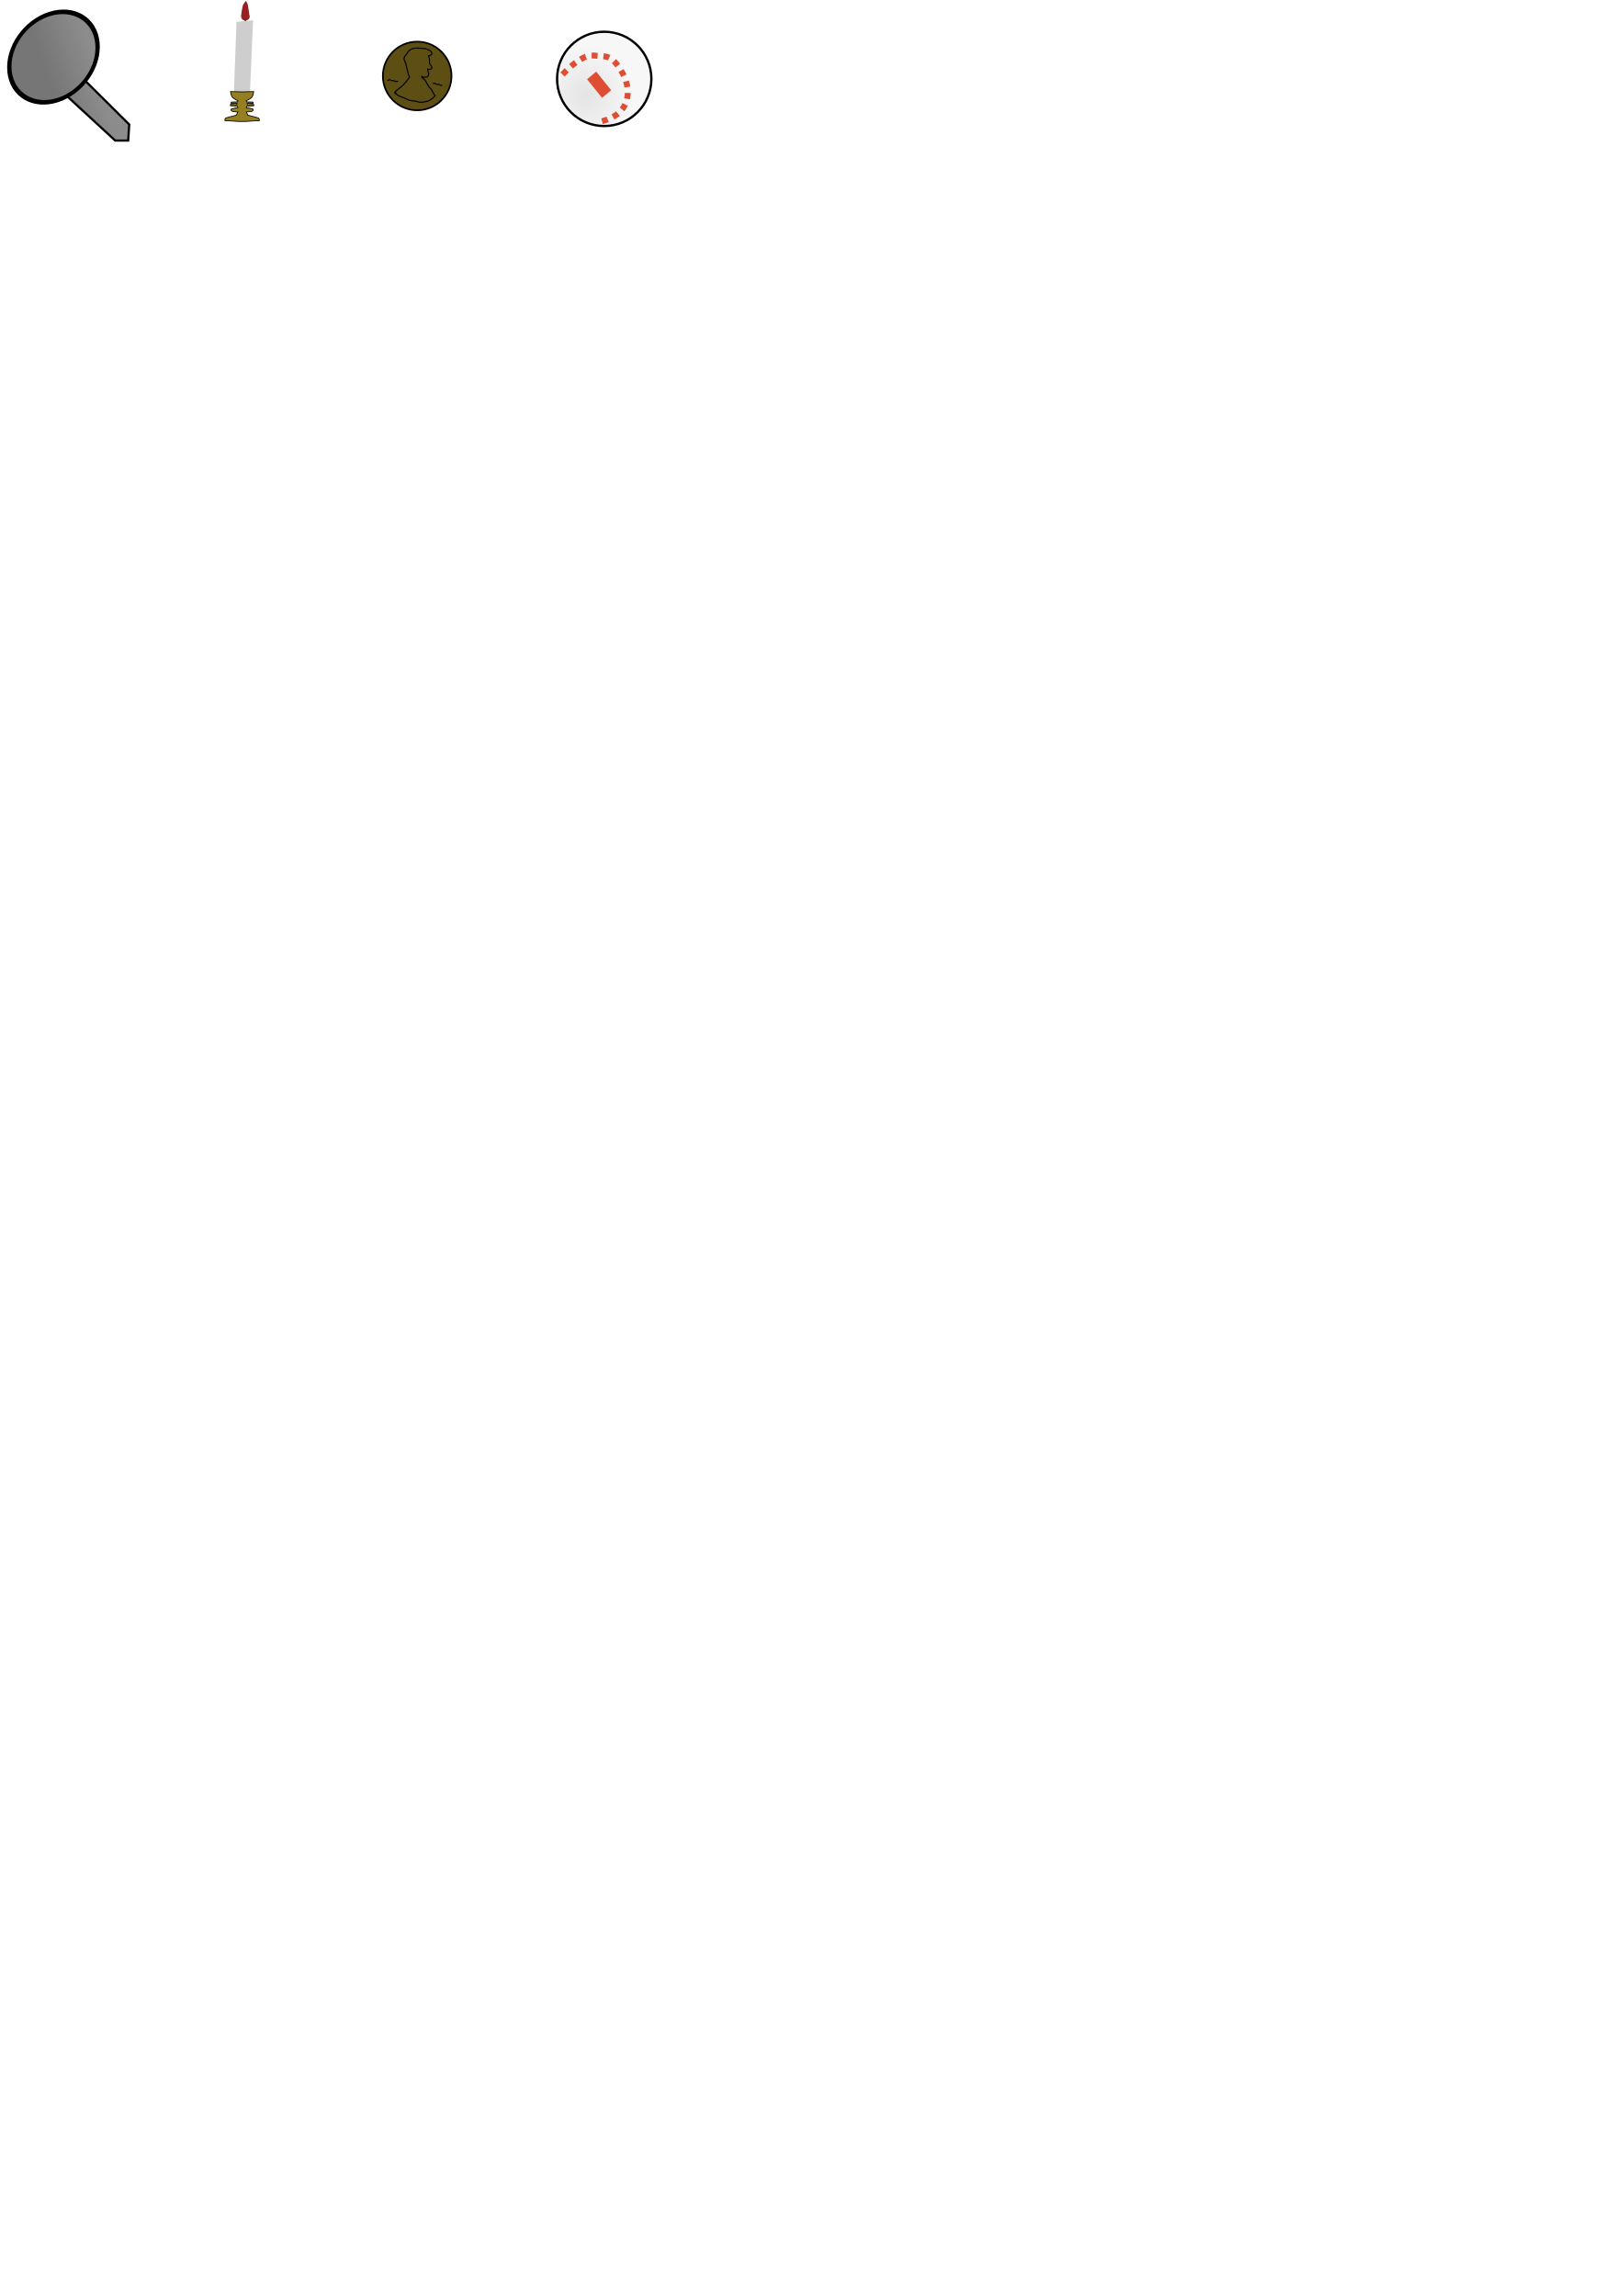
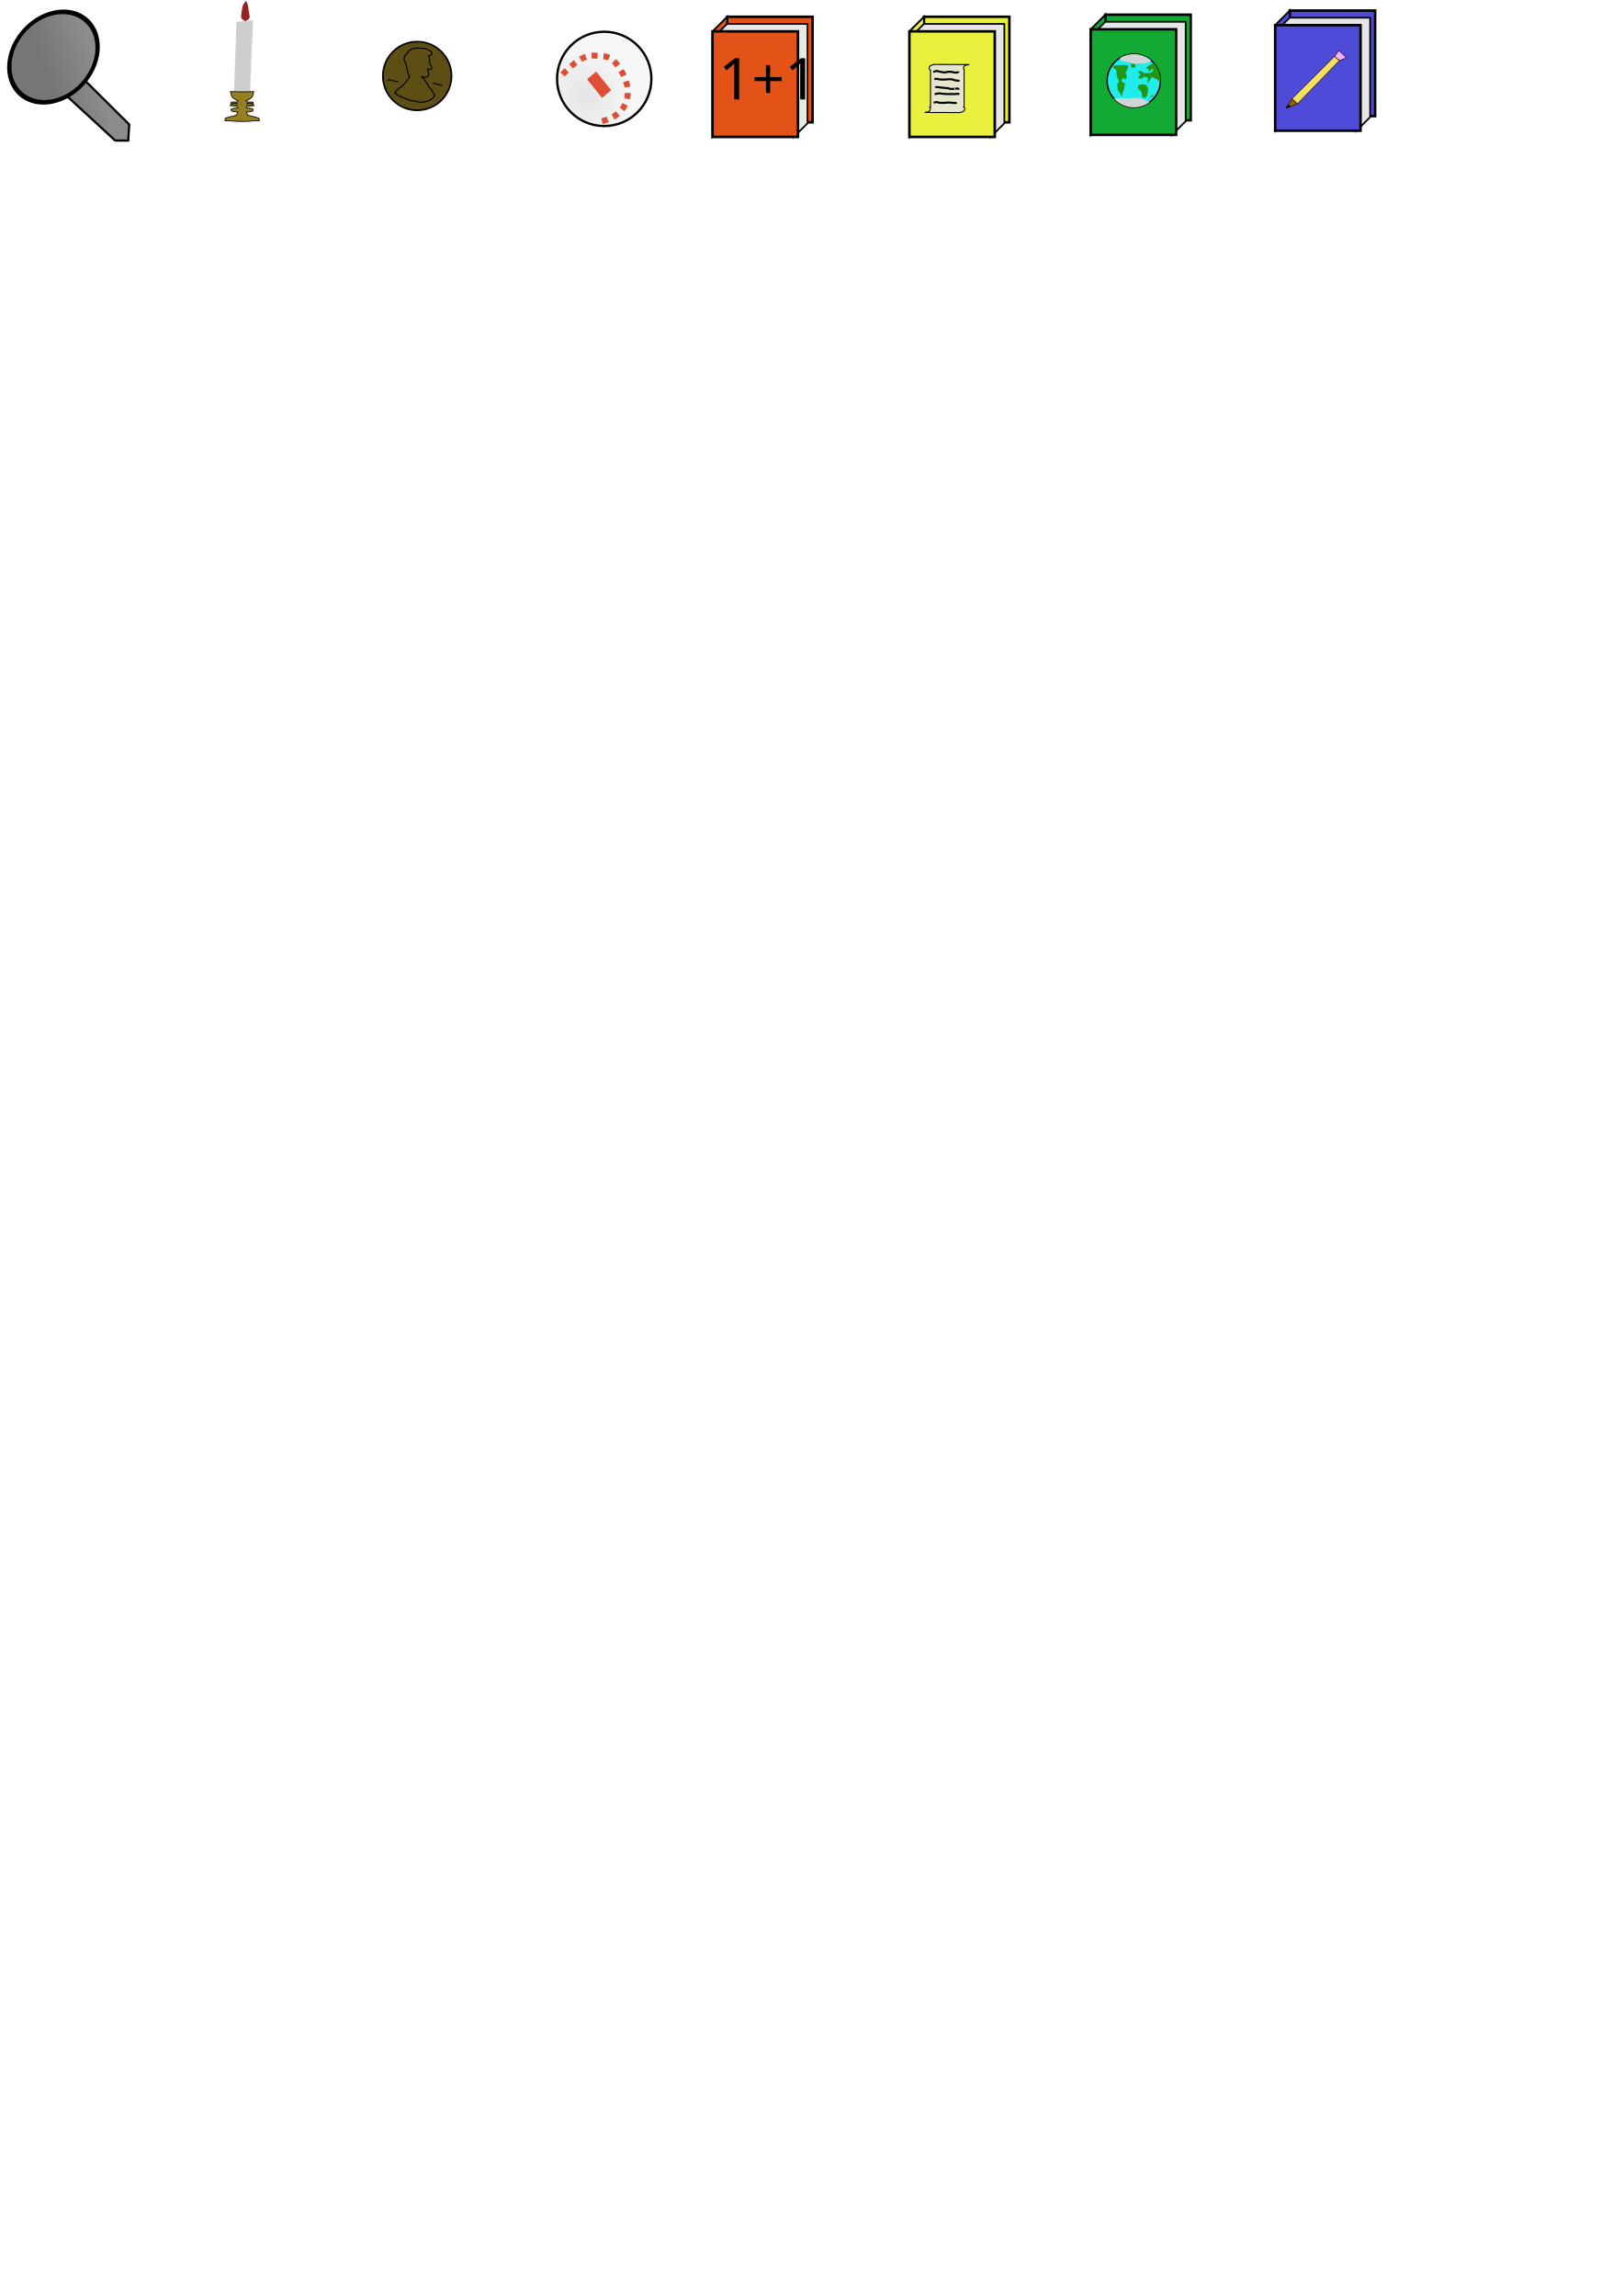
<svg xmlns="http://www.w3.org/2000/svg" xmlns:xlink="http://www.w3.org/1999/xlink" width="210mm" height="297mm" viewBox="0 0 210 297" version="1.1" id="svg5996">
  <defs id="defs5990">
    <linearGradient id="linearGradient896">
      <stop style="stop-color:#e4e4e4;stop-opacity:1" offset="0" id="stop892" />
      <stop style="stop-color:#f7f7f7;stop-opacity:1" offset="1" id="stop894" />
    </linearGradient>
    <linearGradient id="linearGradient850">
      <stop style="stop-color:#767676;stop-opacity:1;" offset="0" id="stop846" />
      <stop style="stop-color:#8c8c8c;stop-opacity:1" offset="1" id="stop848" />
    </linearGradient>
    <linearGradient xlink:href="#linearGradient850" id="linearGradient852" x1="6.682" y1="12.228" x2="12.495" y2="10.29" gradientUnits="userSpaceOnUse" />
    <radialGradient xlink:href="#linearGradient896" id="radialGradient900" cx="75.784" cy="12.284" fx="75.784" fy="12.284" r="6.248" gradientUnits="userSpaceOnUse" gradientTransform="matrix(0.9696565,0.05443866,-0.05839762,1.040173,3.016927,-4.619089)" />
  </defs>
  <g id="layer1">
    <circle style="fill:#767676;fill-opacity:1;stroke:#000000;stroke-width:0.285;stroke-opacity:1;stop-color:#000000" id="path6559" cx="6.861" cy="9.358" rx="4.97" ry="4.939" transform="matrix(0.9937687,-0.1114615,0,1,0,0)" />
    <g id="g844" style="fill-opacity:1;fill:url(#linearGradient852)">
      <path style="font-variation-settings:normal;opacity:1;vector-effect:none;fill:url(#linearGradient852);fill-opacity:1.0;stroke:#000000;stroke-width:0.284;stroke-linecap:butt;stroke-linejoin:miter;stroke-miterlimit:4;stroke-dasharray:none;stroke-dashoffset:0;stroke-opacity:1;stop-color:#000000;stop-opacity:1" d="m 7.312,6.766 9.403,9.336 -0.134,2.082 H 14.902 L 5.499,9.52 Z" id="path6561" />
      <ellipse style="fill:url(#linearGradient852);stroke:#000000;stroke-width:0.572;stop-color:#000000;fill-opacity:1.0" id="path840" cx="7.085" cy="8.925" rx="5.853" ry="5.713" transform="matrix(0.9760476,-0.2175571,0,1,0,0)" />
    </g>
    <rect style="fill:#000000;fill-opacity:1;stroke:none;stroke-width:0.1;stroke-miterlimit:4;stroke-dasharray:none;stop-color:#000000" id="rect866" width="0.159" height="0.568" x="31.646" y="2.414" />
    <path style="fill:#cecece;fill-opacity:1;stroke:none;stroke-width:0.265px;stroke-linecap:butt;stroke-linejoin:miter;stroke-opacity:1" d="m 30.589,2.819 -0.334,9.154 2.071,0.067 0.401,-9.421 z" id="path854" />
    <path id="path856" style="fill:#967f21;fill-opacity:1;stroke:#000000;stroke-width:0.1;stroke-linecap:butt;stroke-linejoin:miter;stroke-miterlimit:4;stroke-dasharray:none;stroke-opacity:1" d="m 29.813,11.847 c 0,0 0.024,0.354 0.189,0.65 0.165,0.295 0.791,0.532 0.791,0.532 l -0.095,0.153 -0.791,0.024 -0.012,0.177 0.756,-0.012 -0.024,0.165 -0.815,-0.024 -0.012,0.165 0.898,0.047 0.071,0.201 c 0,0 -0.921,0.118 -0.898,0.236 0.024,0.118 0.036,0.165 0.142,0.224 0.106,0.059 0.744,0.106 0.744,0.106 L 30.569,14.906 c 0,0 -1.465,0.343 -1.453,0.413 0.012,0.071 -0.035,0.284 -0.035,0.284 l 1.819,0.106 0.413,0.004 0.413,-0.004 1.819,-0.106 c 0,0 -0.047,-0.213 -0.035,-0.284 0.012,-0.071 -1.453,-0.413 -1.453,-0.413 l -0.189,-0.413 c 0,0 0.638,-0.047 0.744,-0.106 0.106,-0.059 0.118,-0.106 0.142,-0.224 0.024,-0.118 -0.898,-0.236 -0.898,-0.236 l 0.071,-0.201 0.898,-0.047 -0.012,-0.165 -0.815,0.024 -0.024,-0.165 0.756,0.012 -0.012,-0.177 -0.791,-0.024 -0.095,-0.153 c 0,0 0.626,-0.236 0.792,-0.532 0.165,-0.295 0.189,-0.65 0.189,-0.65 l -1.476,0.036 -0.023,-0.011 -0.024,0.011 z" />
    <path id="path861" style="fill:#962121;fill-opacity:1;stroke:none;stroke-width:0.1;stroke-miterlimit:4;stroke-dasharray:none;stop-color:#000000" d="m 31.809,0.106 c 0,0 -0.225,0.26 -0.354,0.484 C 31.325,0.815 31.171,2.091 31.171,2.091 l 0.013,0.001 a 0.555,0.526 0 0 0 -0.002,0.04 0.555,0.526 0 0 0 0.556,0.526 0.555,0.526 0 0 0 0.555,-0.526 0.555,0.526 0 0 0 -0.05,-0.217 C 32.197,1.557 32.093,0.764 32.045,0.602 31.986,0.402 31.809,0.106 31.809,0.106 Z" />
    <circle style="fill:#5d4e14;fill-opacity:1;stroke:#000000;stroke-width:0.216;stroke-miterlimit:4;stroke-dasharray:none;stroke-opacity:1;stop-color:#000000" id="path868" cx="53.956" cy="9.827" r="4.439" />
    <path style="fill:none;stroke:#000000;stroke-width:0.143px;stroke-linecap:butt;stroke-linejoin:miter;stroke-opacity:1" d="m 51.087,12.007 c 0,-0.024 -0.007,-0.049 0,-0.072 0.011,-0.04 0.192,-0.236 0.216,-0.253 0.016,-0.011 0.039,-0.007 0.054,-0.018 0.108,-0.081 0.192,-0.194 0.307,-0.271 0.067,-0.045 0.183,-0.098 0.234,-0.162 0.012,-0.015 0.005,-0.041 0.018,-0.054 0.019,-0.019 0.05,-0.02 0.072,-0.036 0.017,-0.012 0.186,-0.16 0.198,-0.18 0.053,-0.089 0.191,-0.245 0.271,-0.325 0.009,-0.009 0.027,-0.009 0.036,-0.018 0.041,-0.041 0.122,-0.128 0.144,-0.18 0.007,-0.017 -0.008,-0.038 0,-0.054 0.006,-0.013 0.059,-0.035 0.072,-0.054 0.041,-0.061 0.086,-0.12 0.126,-0.18 0.012,-0.017 0.018,-0.054 0.036,-0.072 0.011,-0.011 0.062,-0.034 0.072,-0.054 0.005,-0.011 -0.009,-0.028 0,-0.036 0.004,-0.004 0.014,0.004 0.018,0 0.02,-0.02 -0.031,-0.128 -0.036,-0.144 -0.055,-0.166 0.037,0.092 -0.072,-0.126 -0.039,-0.078 -0.089,-0.309 -0.108,-0.397 -0.019,-0.087 -0.055,-0.166 -0.072,-0.253 -0.054,-0.271 -0.113,-0.543 -0.18,-0.812 -0.006,-0.018 -0.012,-0.036 -0.018,-0.054 -0.006,-0.006 -0.015,-0.01 -0.018,-0.018 -0.04,-0.1 -0.055,-0.191 -0.108,-0.289 -0.021,-0.038 -0.064,-0.066 -0.072,-0.108 -0.016,-0.082 -0.007,-0.206 0,-0.289 0.006,-0.066 0.045,-0.202 0.09,-0.253 0.031,-0.035 0.079,-0.054 0.108,-0.09 0.02,-0.025 0.019,-0.063 0.036,-0.09 0.025,-0.04 0.062,-0.071 0.09,-0.108 0.089,-0.116 0.166,-0.257 0.271,-0.361 0.102,-0.102 0.191,-0.163 0.325,-0.216 0.022,-0.009 0.049,-0.048 0.072,-0.054 0.018,-0.004 0.036,0.004 0.054,0 0.042,-0.008 0.084,-0.044 0.126,-0.054 0.023,-0.006 0.048,0.004 0.072,0 0.047,0.019 0.071,-0.029 0.108,-0.036 0.163,-0.033 0.364,-0.027 0.523,0 0.109,0.018 0.225,-0.015 0.325,0.018 0.052,0.017 0.132,-0.024 0.18,0 0.071,0.035 0.155,0.002 0.234,0.018 0.085,0.017 0.305,0.064 0.379,0.108 0.015,0.009 0.021,0.028 0.036,0.036 0.054,0.031 0.144,0.049 0.198,0.072 0.042,0.018 0.085,0.073 0.126,0.09 0.017,0.007 0.037,-0.006 0.054,0 0.005,0.002 0.107,0.159 0.108,0.162 0.016,0.037 0.086,0.238 0.054,0.271 -0.025,0.025 -0.078,0.05 -0.108,0.072 -0.04,0.03 -0.098,0.111 -0.144,0.126 -0.041,0.014 -0.153,-0.027 -0.18,0 -0.016,0.016 0.098,0.229 0.108,0.271 0.01,0.04 -0.01,0.087 0,0.126 0.01,0.041 0.029,0.087 0.036,0.126 0.024,0.145 -0.035,0.309 0,0.451 0.012,0.048 0.051,0.12 0.072,0.162 0.018,0.036 0.072,0.054 0.09,0.09 0.003,0.005 0,0.012 0,0.018 0.006,0.018 0.007,0.039 0.018,0.054 0.008,0.011 0.027,0.009 0.036,0.018 0.024,0.024 0.059,0.124 0.072,0.162 0.01,0.03 0,0.076 0,0.108 0,0.013 0.009,0.081 0,0.09 -0.005,0.005 -0.169,0.05 -0.18,0.054 -0.045,0.015 -0.11,0.062 -0.162,0.036 -0.02,-0.01 -0.121,-0.031 -0.126,-0.036 -0.004,-0.004 0.004,-0.014 0,-0.018 -0.009,-0.009 -0.045,0.009 -0.054,0 -0.004,-0.004 0.006,-0.018 0,-0.018 -0.012,0 0,0.024 0,0.036 0,0.048 0,0.096 0,0.144 0,0.127 0.025,0.076 0.054,0.162 0.018,0.054 -0.009,0.018 0,0.054 0.013,0.051 0.038,0.078 0.054,0.126 0.025,0.075 -10e-4,0.203 -0.018,0.271 -0.002,0.008 -0.016,0.01 -0.018,0.018 -0.004,0.018 0.005,0.037 0,0.054 -0.022,0.077 -0.028,0.068 -0.072,0.09 -0.031,0.015 -0.007,0.035 -0.036,0.054 -0.096,0.064 -0.3,0.072 -0.415,0.072 -0.049,0 -0.118,0.015 -0.162,0 -0.006,-0.002 0.004,-0.014 0,-0.018 -0.009,-0.009 -0.028,0.009 -0.036,0 -0.009,-0.009 0.011,-0.031 0,-0.036 -0.011,-0.005 -0.025,0.004 -0.036,0 -0.032,-0.011 -0.045,-0.077 -0.09,-0.054 -0.005,0.003 -0.001,0.106 0,0.108 0.014,0.028 0.127,0.151 0.144,0.162 0.027,0.018 0.064,0.017 0.09,0.036 0.021,0.016 0.05,0.068 0.072,0.09 0.031,0.031 0.063,0.036 0.09,0.072 0.039,0.052 0.069,0.11 0.108,0.162 0.008,0.011 0.012,0.024 0.018,0.036 0.006,0.018 0.007,0.039 0.018,0.054 0.008,0.011 0.028,0.007 0.036,0.018 0.039,0.052 0.061,0.14 0.09,0.198 0.004,0.008 0.012,0.012 0.018,0.018 0.012,0.012 0.028,0.021 0.036,0.036 0.008,0.016 -0.013,0.041 0,0.054 0.009,0.009 0.027,0.009 0.036,0.018 0.073,0.073 0.119,0.201 0.162,0.289 0.034,0.068 0.105,0.134 0.162,0.18 0.027,0.022 0.065,0.029 0.09,0.054 0.07,0.07 0.138,0.241 0.18,0.325 0.019,0.038 0.07,0.094 0.09,0.126 0.038,0.06 0.054,0.144 0.09,0.198 0.04,0.06 0.092,0.095 0.126,0.162 0.01,0.021 0.082,0.094 0.072,0.108 -0.029,0.044 -0.073,0.055 -0.108,0.09 -0.168,0.168 -0.05,0.099 -0.253,0.271 -0.123,0.104 -0.281,0.181 -0.415,0.271 -0.09,0.06 -0.38,0.123 -0.487,0.144 -0.013,0.003 -0.024,0.012 -0.036,0.018 -0.036,0.012 -0.071,0.029 -0.108,0.036 -0.121,0.022 -0.256,-0.01 -0.379,0 -0.084,0.007 -0.168,0.029 -0.253,0.018 -0.134,-0.017 -0.249,-0.1 -0.379,-0.126 -0.029,-0.006 -0.06,0.003 -0.09,0 -0.057,0.038 -0.083,-0.03 -0.126,-0.036 -0.06,-0.009 -0.12,-0.011 -0.18,-0.018 -0.049,-0.005 -0.115,0.007 -0.162,0 -0.113,-0.016 -0.231,-0.065 -0.343,-0.09 -0.023,-0.005 -0.049,0.006 -0.072,0 -0.076,-0.019 -0.145,-0.08 -0.216,-0.108 -0.011,-0.004 -0.025,0.005 -0.036,0 -0.072,-0.036 -7.9e-5,-0.036 -0.072,-0.054 -0.073,-0.018 -0.167,-0.048 -0.234,-0.09 -0.025,-0.016 -0.044,-0.044 -0.072,-0.054 -0.04,-0.015 -0.086,-0.005 -0.126,-0.018 -0.018,-0.005 -0.148,-0.077 -0.18,-0.09 -0.076,-0.032 -0.161,-0.054 -0.234,-0.09 -0.106,-0.053 -0.299,-0.137 -0.379,-0.216 -0.004,-0.004 0.004,-0.014 0,-0.018 -0.004,-0.004 -0.014,0.004 -0.018,0 -0.038,-0.038 -0.051,-0.066 -0.072,-0.108 -0.012,-0.025 -0.042,-0.024 -0.054,-0.036 -0.013,-0.013 -4.29e-4,-0.047 -0.018,-0.054 -0.028,-0.011 -0.06,-0.012 -0.09,-0.018 z" id="path872" />
    <path style="fill:none;stroke:#000000;stroke-width:0.143px;stroke-linecap:butt;stroke-linejoin:miter;stroke-opacity:1" d="m 50.091,10.427 c 0.092,-0.032 0.179,-0.077 0.268,-0.115 0.02,-0.009 0.048,0.003 0.064,-0.013 0.003,-0.003 -0.003,-0.01 0,-0.013 0.008,-0.008 0.041,0.053 0.051,0.064 0.044,0.044 0.089,0.049 0.153,0.064 0.059,0.014 0.119,0.02 0.179,0.026 0.029,0.003 0.114,-0.021 0.128,-0.013 0.018,0.01 0.114,0.076 0.153,0.089 0.067,0.022 0.197,0.029 0.268,0.013 0.131,-0.029 0.046,-0.026 0.128,-0.026" id="path878" />
    <path style="fill:none;stroke:#000000;stroke-width:0.143px;stroke-linecap:butt;stroke-linejoin:miter;stroke-opacity:1" d="m 55.971,10.797 c 0.479,-0.091 0.202,0.056 0.536,0.128 0.06,0.013 0.208,-0.049 0.255,-0.026 0.044,0.022 0.068,0.079 0.115,0.102 0.019,0.01 0.043,0.007 0.064,0.013 0.089,0.024 0.164,0.026 0.255,0.026" id="path880" />
    <circle style="fill:url(#radialGradient900);fill-opacity:1;stroke:#000000;stroke-width:0.297;stroke-miterlimit:4;stroke-dasharray:none;stroke-opacity:1;stop-color:#000000" id="circle884" cx="78.147" cy="10.205" r="6.099" />
    <path style="fill:none;stroke:#de4e35;stroke-width:0.765;stroke-linecap:butt;stroke-linejoin:miter;stroke-miterlimit:4;stroke-dasharray:0.765, 0.765;stroke-dashoffset:0;stroke-opacity:1" d="m 72.76,9.638 c 0,0 2.362,-2.646 3.969,-2.457 1.606,0.189 2.312,-0.309 3.78,2.268 0.605,1.062 1.173,3.024 10e-7,4.63 -1.025,1.403 -3.118,1.701 -3.118,1.701" id="path904" />
    <rect style="fill:#de4e35;fill-opacity:1;stroke:none;stroke-width:0.567;stroke-miterlimit:4;stroke-dasharray:none;stroke-dashoffset:0;stroke-opacity:1;stop-color:#000000" id="rect908" width="3.089" height="1.538" x="56.77" y="-54.26" transform="matrix(0.6271633,0.7788878,-0.7648482,0.6442105,0,0)" />
+     <rect style="fill:#e35318;fill-opacity:1;stroke:#000000;stroke-width:0.326;stroke-miterlimit:4;stroke-dasharray:none;stroke-opacity:1;stop-color:#000000" id="rect1753" width="11.043" height="13.656" x="94.046" y="2.168" />
+     <path style="font-variation-settings:normal;opacity:1;vector-effect:none;fill:#e35318;fill-opacity:1;stroke:#000000;stroke-width:0.236;stroke-linecap:butt;stroke-linejoin:miter;stroke-miterlimit:4;stroke-dasharray:none;stroke-dashoffset:0;stroke-opacity:1;stop-color:#000000;stop-opacity:1" d="M 92.158,4.057 94.046,2.168 V 15.825 l -1.888,1.888 z" id="path1767" />
+     <path style="fill:#e7e7e7;fill-opacity:1;stroke:#000000;stroke-width:0.222px;stroke-linecap:butt;stroke-linejoin:miter;stroke-opacity:1" d="m 102.662,17.73 1.779,-1.779 V 3.088 H 94.039 L 92.26,4.867 H 102.662 Z" id="path1757" />
+     <rect style="fill:#e35318;fill-opacity:1;stroke:#000000;stroke-width:0.326;stroke-miterlimit:4;stroke-dasharray:none;stroke-opacity:1;stop-color:#000000" id="rect1755" width="11.043" height="13.656" x="92.158" y="4.057" />
+     <rect style="fill:#e9f03e;fill-opacity:1;stroke:#000000;stroke-width:0.326;stroke-miterlimit:4;stroke-dasharray:none;stroke-opacity:1;stop-color:#000000" id="rect1794" width="11.043" height="13.656" x="119.503" y="2.168" />
+     <path style="font-variation-settings:normal;opacity:1;vector-effect:none;fill:#e9f03e;fill-opacity:1;stroke:#000000;stroke-width:0.236;stroke-linecap:butt;stroke-linejoin:miter;stroke-miterlimit:4;stroke-dasharray:none;stroke-dashoffset:0;stroke-opacity:1;stop-color:#000000;stop-opacity:1" d="m 117.615,4.057 1.888,-1.888 V 15.825 l -1.888,1.888 z" id="path1796" />
+     <path style="fill:#e7e7e7;fill-opacity:1;stroke:#000000;stroke-width:0.222px;stroke-linecap:butt;stroke-linejoin:miter;stroke-opacity:1" d="m 128.119,17.73 1.779,-1.779 V 3.088 h -10.401 l -1.779,1.779 h 10.401 z" id="path1798" />
+     <rect style="fill:#e9f03e;fill-opacity:1;stroke:#000000;stroke-width:0.326;stroke-miterlimit:4;stroke-dasharray:none;stroke-opacity:1;stop-color:#000000" id="rect1800" width="11.043" height="13.656" x="117.615" y="4.057" />
+     <rect style="fill:#12a934;fill-opacity:1;stroke:#000000;stroke-width:0.326;stroke-miterlimit:4;stroke-dasharray:none;stroke-opacity:1;stop-color:#000000" id="rect1802" width="11.043" height="13.656" x="142.956" y="1.901" />
+     <path style="font-variation-settings:normal;opacity:1;vector-effect:none;fill:#12a934;fill-opacity:1;stroke:#000000;stroke-width:0.236;stroke-linecap:butt;stroke-linejoin:miter;stroke-miterlimit:4;stroke-dasharray:none;stroke-dashoffset:0;stroke-opacity:1;stop-color:#000000;stop-opacity:1" d="M 141.068,3.789 142.956,1.901 V 15.558 l -1.888,1.888 z" id="path1804" />
+     <path style="fill:#e7e7e7;fill-opacity:1;stroke:#000000;stroke-width:0.222px;stroke-linecap:butt;stroke-linejoin:miter;stroke-opacity:1" d="m 151.572,17.462 1.779,-1.779 V 2.821 h -10.401 l -1.779,1.779 h 10.401 z" id="path1806" />
+     <rect style="fill:#12a934;fill-opacity:1;stroke:#000000;stroke-width:0.326;stroke-miterlimit:4;stroke-dasharray:none;stroke-opacity:1;stop-color:#000000" id="rect1808" width="11.043" height="13.656" x="141.068" y="3.789" />
+     <rect style="fill:#4d4bd7;fill-opacity:1;stroke:#000000;stroke-width:0.326;stroke-miterlimit:4;stroke-dasharray:none;stroke-opacity:1;stop-color:#000000" id="rect1810" width="11.043" height="13.656" x="166.81" y="1.367" />
+     <path style="font-variation-settings:normal;opacity:1;vector-effect:none;fill:#4d4bd7;fill-opacity:1;stroke:#000000;stroke-width:0.236;stroke-linecap:butt;stroke-linejoin:miter;stroke-miterlimit:4;stroke-dasharray:none;stroke-dashoffset:0;stroke-opacity:1;stop-color:#000000;stop-opacity:1" d="m 164.922,3.255 1.888,-1.888 V 15.023 l -1.888,1.888 z" id="path1812" />
+     <path style="fill:#e7e7e7;fill-opacity:1;stroke:#000000;stroke-width:0.222px;stroke-linecap:butt;stroke-linejoin:miter;stroke-opacity:1" d="m 175.426,16.928 1.779,-1.779 V 2.286 H 166.803 L 165.024,4.065 h 10.401 z" id="path1814" />
+     <rect style="fill:#4d4bd7;fill-opacity:1;stroke:#000000;stroke-width:0.326;stroke-miterlimit:4;stroke-dasharray:none;stroke-opacity:1;stop-color:#000000" id="rect1816" width="11.043" height="13.656" x="164.922" y="3.255" />
+     <text xml:space="preserve" style="font-size:10.583px;line-height:1.25;font-family:'Reem Kufi';-inkscape-font-specification:'Reem Kufi';stroke-width:0.265" x="94.68" y="10.958" id="text1820">
+       <tspan id="tspan1818" x="94.68" y="10.958" style="stroke-width:0.265" />
+     </text>
+     <text xml:space="preserve" style="font-size:7.463px;line-height:1.25;font-family:'Reem Kufi';-inkscape-font-specification:'Reem Kufi';stroke-width:0.4" x="92.943" y="12.859" id="text1824">
+       <tspan id="tspan1822" x="92.943" y="12.859" style="font-size:7.463px;stroke-width:0.4">1+1</tspan>
+     </text>
+     <g id="g1867">
+       <path id="rect1832" style="font-variation-settings:normal;opacity:1;vector-effect:none;fill:#e6e6cc;fill-opacity:1;stroke:#000000;stroke-width:0.133;stroke-linecap:butt;stroke-linejoin:miter;stroke-miterlimit:4;stroke-dasharray:none;stroke-dashoffset:0;stroke-opacity:1;stop-color:#000000;stop-opacity:1" d="m 120.745,8.339 -0.024,0.044 c -0.173,0.006 -0.339,0.064 -0.452,0.181 -0.149,0.155 -0.147,0.398 0.064,0.519 h 0.015 V 13.832 l -0.096,2.29e-4 -0.026,0.032 c 0.145,0.13 0.132,0.335 3e-4,0.473 -0.13,0.136 -0.333,0.19 -0.534,0.179 l -0.026,0.031 4.531,0.015 0.024,-0.044 c 0.173,-0.006 0.339,-0.064 0.452,-0.181 0.132,-0.138 0.145,-0.343 -8.5e-4,-0.473 h 0.017 V 9.068 l 0.026,-0.032 c -0.145,-0.13 -0.132,-0.335 -2.9e-4,-0.473 0.13,-0.136 0.333,-0.19 0.534,-0.179 l 0.026,-0.031 z" />
+       <path style="fill:none;stroke:#000000;stroke-width:0.265px;stroke-linecap:butt;stroke-linejoin:miter;stroke-opacity:1" d="m 120.716,9.319 c 0.168,-0.084 0.154,-0.089 0.366,-0.13 0.134,-0.026 0.272,0.045 0.402,0.071 0.12,0.024 0.245,0.054 0.366,0.071 0.023,0.003 0.048,-0.005 0.071,0 0.017,0.003 0.03,0.019 0.047,0.024 0.04,0.01 0.344,0.006 0.378,0 0.021,-0.004 0.039,-0.018 0.059,-0.024 0.382,-0.076 -0.048,0.017 0.177,-0.047 0.019,-0.005 0.04,0.003 0.059,0 0.147,-0.025 0.289,0.005 0.437,0.024 0.058,0.007 0.132,0.009 0.189,0.024 0.017,0.004 0.03,0.018 0.047,0.024 0.139,0.046 0.433,0.033 0.579,0.012 0.024,-0.003 0.13,-0.009 0.13,0.012" id="path1849" />
+       <path style="fill:none;stroke:#000000;stroke-width:0.265px;stroke-linecap:butt;stroke-linejoin:miter;stroke-opacity:1" d="m 120.834,10.217 c 0.044,-0.002 0.361,-0.022 0.425,-0.012 0.038,0.006 0.069,0.037 0.106,0.047 0.016,0.004 0.233,0.023 0.236,0.024 0.209,0.02 0.428,0.021 0.638,0.012 0.071,-0.003 0.142,-0.005 0.213,-0.012 0.036,-0.004 0.07,-0.019 0.106,-0.024 0.076,-0.009 0.16,0 0.236,0 0.084,0 0.177,-0.009 0.26,0 0.147,0.015 0.294,0.094 0.437,0.13 0.153,0.038 0.305,0.04 0.461,0.059 0.124,0.016 -0.051,0.012 0.071,0.012" id="path1851" />
+       <path style="fill:none;stroke:#000000;stroke-width:0.265px;stroke-linecap:butt;stroke-linejoin:miter;stroke-opacity:1" d="m 120.964,11.316 c 0.044,-0.026 0.087,-0.059 0.142,-0.059 0.236,0 0.579,0.072 0.791,0.094 0.059,0.006 0.118,-0.004 0.177,0 0.052,0.004 0.102,0.017 0.154,0.024 0.114,0.014 0.229,0.019 0.343,0.035 0.031,0.004 0.113,0.014 0.142,0.024 0.024,0.008 0.035,0.028 0.059,0.035 0.046,0.016 0.105,0.031 0.154,0.035 0.119,0.01 0.259,0.011 0.378,0 0.342,-0.031 -7.9e-4,-0.018 0.307,-0.035 0.08,-0.004 0.156,-0.012 0.236,-0.012 0.061,0 0.14,0.012 0.201,0 0.005,-0.001 0.008,-0.008 0.012,-0.012" id="path1853" />
+       <path style="fill:none;stroke:#000000;stroke-width:0.265px;stroke-linecap:butt;stroke-linejoin:miter;stroke-opacity:1" d="m 120.882,12.19 c 0.168,-0.04 0.334,-0.093 0.508,-0.106 0.222,-0.017 0.431,0.039 0.65,0.059 0.145,0.013 0.302,0.018 0.449,0.024 0.211,0.009 0.426,0 0.638,0 0.112,0 0.23,0.009 0.343,0 0.075,-0.006 0.151,-0.018 0.224,-0.024 0.128,-0.009 0.261,0 0.39,0" id="path1857" />
+       <path style="fill:none;stroke:#000000;stroke-width:0.265px;stroke-linecap:butt;stroke-linejoin:miter;stroke-opacity:1" d="m 120.763,13.3 c 0.457,-0.208 0.414,-0.032 0.827,0 0.196,0.015 0.394,0.007 0.591,0 0.142,-0.005 0.085,-0.015 0.213,-0.024 0.178,-0.012 0.364,-0.023 0.543,-0.012 0.075,0.005 0.15,0.024 0.224,0.035 0.114,0.018 0.227,0.024 0.343,0.024 0.025,0 0.092,0.01 0.118,0 0.033,-0.013 0.082,-0.046 0.106,-0.071" id="path1859" />
+     </g>
+     <g id="g1923" transform="matrix(0.6877021,0,0,0.6877021,46.50846,-9.085427)">
+       <circle style="font-variation-settings:normal;opacity:1;vector-effect:none;fill:#20ecec;fill-opacity:1;stroke:#000000;stroke-width:0.265;stroke-linecap:butt;stroke-linejoin:miter;stroke-miterlimit:4;stroke-dasharray:none;stroke-dashoffset:0;stroke-opacity:1;stop-color:#000000;stop-opacity:1" id="path1869" cx="145.595" cy="28.397" r="5.011" />
+       <path id="path1873" style="font-variation-settings:normal;opacity:1;vector-effect:none;fill:#d0d5d5;fill-opacity:1;stroke:none;stroke-width:1px;stroke-linecap:butt;stroke-linejoin:miter;stroke-miterlimit:4;stroke-dasharray:none;stroke-dashoffset:0;stroke-opacity:1;stop-color:#000000;stop-opacity:1" d="m 550.887,119.459 c -0.419,0.017 -0.836,0.048 -1.244,0.094 -0.215,0.024 -0.41,0.149 -0.625,0.18 -0.319,0.046 -0.663,-0.032 -0.982,0 -0.89,0.089 -1.772,0.278 -2.678,0.178 -0.68,-0.076 -1.376,-0.183 -2.055,-0.268 -0.482,-0.06 -1.033,0 -1.518,0 -1.776,0 -3.63,0.006 -5.357,0.447 -0.038,0.01 -0.074,0.023 -0.111,0.033 a 18.94,18.94 0 0 0 13.965,6.146 18.94,18.94 0 0 0 11.164,-3.643 c -0.096,-0.071 -0.184,-0.153 -0.285,-0.217 -0.998,-0.623 -0.051,0.111 -1.25,-0.535 -0.299,-0.161 -0.508,-0.457 -0.803,-0.625 -0.174,-0.1 -0.979,-0.285 -1.16,-0.357 -0.223,-0.089 -0.401,-0.273 -0.625,-0.357 -0.142,-0.053 -0.303,-0.04 -0.447,-0.088 -1.583,-0.528 1.071,0.205 -0.803,-0.357 -0.348,-0.104 -0.733,-0.095 -1.072,-0.18 -0.311,-0.078 -0.577,-0.3 -0.893,-0.357 -0.242,-0.044 -1.752,-0.076 -1.965,-0.088 -0.416,-0.022 -0.837,-0.022 -1.256,-0.006 z" transform="scale(0.2645833)" />
+       <path id="path1871" style="fill:#d0d5d5;fill-opacity:1;stroke:none;stroke-width:1px;stroke-linecap:butt;stroke-linejoin:miter;stroke-opacity:1" d="m 550.172,88.389 a 18.94,18.94 0 0 0 -9.885,2.852 c 0.081,0.086 0.146,0.141 0.248,0.277 0.089,0.208 0.138,0.439 0.268,0.625 0.302,0.431 1.985,1.309 2.59,1.43 0.087,0.017 0.18,-0.017 0.268,0 0.808,0.162 -0.241,0.007 0.27,0.178 0.282,0.094 0.687,-0.049 0.98,0 0.34,0.057 0.725,0.108 1.072,0.178 0.862,0.172 -0.731,0.011 0.447,0.18 0.639,0.091 0.076,-0.122 0.713,0.09 0.619,0.206 1.306,0.543 1.965,0.625 0.719,0.09 1.43,0.254 2.143,0.355 0.424,0.061 0.834,-0.053 1.25,-0.088 0.967,-0.081 1.974,0 2.947,0 0.86,0 1.742,0.051 2.588,-0.09 0.292,-0.049 0.516,-0.179 0.805,-0.268 0.453,-0.139 0.901,-0.182 1.34,-0.357 0.336,-0.134 0.653,-0.316 0.98,-0.447 0.055,-0.022 0.123,0.016 0.18,0 0.402,-0.115 0.982,-0.474 1.34,-0.713 0.042,-0.028 0.075,-0.07 0.111,-0.105 a 18.94,18.94 0 0 0 -12.51,-4.721 18.94,18.94 0 0 0 -0.109,0 z" transform="scale(0.2645833)" />
+       <path style="fill:#229713;fill-opacity:1;stroke:none;stroke-width:0.265px;stroke-linecap:butt;stroke-linejoin:miter;stroke-opacity:1" d="m 142.166,25.49 c -0.053,0.067 -0.129,0.004 -0.189,0.024 -0.028,0.009 -0.044,0.058 -0.071,0.071 -0.014,0.007 -0.036,-0.011 -0.047,0 -0.006,0.006 0.006,0.018 0,0.024 -0.011,0.011 -0.057,-0.007 -0.071,0 -0.076,0.038 -0.118,0.111 -0.118,0.213 0,0.014 -0.009,0.085 0,0.094 0.002,0.002 0.063,0.044 0.071,0.047 0.014,0.007 0.036,-0.011 0.047,0 0.049,0.049 -0.075,-0.002 0.024,0.047 0.028,0.014 0.097,0.026 0.118,0.047 0.006,0.006 -0.006,0.018 0,0.024 0.013,0.012 0.035,0.011 0.047,0.024 0.026,0.026 0.068,0.092 0.095,0.118 0.041,0.041 0.159,0.035 0.189,0.094 0.027,0.054 0.044,0.111 0.071,0.165 0.05,0.099 -0.05,0.373 0,0.472 0.02,0.04 0.024,0.046 0.024,0.094 0,0.056 -0.013,0.136 0,0.189 0.005,0.021 0.042,0.074 0.047,0.094 0.012,0.048 -0.022,0.122 0,0.165 0.004,0.007 0.021,-0.007 0.024,0 0.007,0.022 -0.009,0.049 0,0.071 0.008,0.021 0.037,0.027 0.047,0.047 0.03,0.06 0.038,0.194 0.071,0.26 0.004,0.007 0.018,-0.006 0.024,0 0.015,0.015 -0.01,0.075 0,0.095 0.038,0.076 0.133,0.369 0.165,0.402 0.013,0.012 0.035,0.011 0.047,0.024 0.006,0.006 0.027,0.22 0.047,0.26 0.03,0.06 -0.051,0.074 -0.071,0.094 -0.006,0.006 0.006,0.018 0,0.024 -0.017,0.017 -0.049,-0.007 -0.071,0 -0.074,0.025 0.008,0.016 -0.024,0.047 -0.006,0.006 -0.017,-0.004 -0.024,0 -0.075,0.038 -0.111,0.127 -0.142,0.189 -0.023,0.046 0.02,0.415 0.047,0.496 0.037,0.11 -0.019,0.264 0,0.378 0.035,0.207 0.009,-0.036 0.047,0.118 0.009,0.035 -0.011,0.084 0,0.118 0.009,0.028 0.058,0.044 0.071,0.071 0.022,0.044 0.018,0.084 0.047,0.142 0.022,0.044 0.056,0.065 0.071,0.094 0.06,0.119 0.183,0.176 0.236,0.283 0.037,0.073 0.145,0.245 0.165,0.307 0.011,0.032 0.005,0.067 0.024,0.095 0.012,0.019 0.037,0.027 0.047,0.047 0.007,0.014 -0.009,0.034 0,0.047 0.01,0.015 0.033,0.014 0.047,0.024 0.008,0.008 0.016,0.016 0.024,0.024 0,0.008 -0.006,0.018 0,0.024 0.004,0.004 0.091,0.004 0.095,0 0.022,-0.022 -0.014,-0.354 0,-0.425 0.008,-0.039 0.119,-0.284 0.142,-0.307 0.006,-0.006 0.02,0.007 0.024,0 0.011,-0.021 -0.017,-0.054 0,-0.071 0.006,-0.006 0.018,0.006 0.024,0 0.057,-0.057 0.021,-0.218 0.047,-0.283 0.054,-0.135 0.036,-0.015 0.071,-0.118 0.021,-0.062 0.019,-0.156 0.047,-0.213 0.01,-0.02 0.037,-0.027 0.047,-0.047 0.024,-0.048 -0.002,-0.138 0.024,-0.189 0.004,-0.007 0.018,0.006 0.024,0 0.02,-0.02 -0.007,-0.139 0,-0.165 0.017,-0.069 0.059,-0.45 0.024,-0.52 -0.038,-0.077 -0.075,-0.075 -0.118,-0.118 -0.013,-0.012 -0.011,-0.035 -0.024,-0.047 -0.018,-0.018 -0.074,-0.014 -0.095,-0.024 -0.007,-0.004 0,-0.016 0,-0.024 -0.016,-0.008 -0.03,-0.018 -0.047,-0.024 -0.042,-0.014 -0.104,-0.005 -0.142,-0.024 -0.014,-0.007 -0.11,-0.086 -0.118,-0.095 -0.024,-0.024 -0.01,-0.101 -0.024,-0.142 -0.015,-0.045 -0.043,-0.107 -0.024,-0.165 0.014,-0.043 0.098,-0.191 0.142,-0.213 0.027,-0.014 0.068,-0.01 0.095,-0.024 0.037,-0.019 0.079,-0.079 0.095,-0.094 0.005,-0.004 0.21,-0.074 0.236,-0.047 0.013,0.013 0.027,0.197 0.047,0.236 0.035,0.069 0.182,0.054 0.213,0.024 0.011,-0.011 -0.007,-0.057 0,-0.071 0.017,-0.035 0.031,-0.031 0.047,-0.047 0.022,-0.022 -0.006,-0.064 0,-0.094 0.009,-0.047 0.032,-0.096 0.047,-0.142 0.005,-0.015 -0.011,-0.036 0,-0.047 0.006,-0.006 0.02,0.007 0.024,0 0.014,-0.027 0.014,-0.336 0,-0.378 -0.024,-0.073 -0.038,-0.062 -0.071,-0.094 -0.013,-0.013 0.006,-0.076 0,-0.094 -0.005,-0.014 -0.022,-0.164 -0.024,-0.165 -0.022,-0.022 -0.024,0.002 -0.024,-0.047 0,-0.032 -0.002,-0.376 0,-0.378 0.021,-0.021 0.092,-0.045 0.118,-0.071 0.042,-0.042 0.041,-0.113 0.071,-0.165 0.011,-0.019 0.035,-0.029 0.047,-0.047 0.021,-0.031 0.012,-0.084 0.024,-0.118 0.047,-0.142 0.239,-0.463 0.189,-0.614 -0.011,-0.032 -0.275,-0.071 -0.307,-0.071 -0.056,0 -0.1,-0.04 -0.142,-0.047 -0.228,0 -0.042,0.018 -0.165,-0.024 -0.109,-0.036 -0.511,-0.002 -0.638,0.024 -0.086,0.017 -0.196,0 -0.283,0 -0.284,0 -0.595,-0.032 -0.874,0.024 z" id="path1900" />
+       <path style="fill:#229713;fill-opacity:1;stroke:none;stroke-width:0.265px;stroke-linecap:butt;stroke-linejoin:miter;stroke-opacity:1" d="m 145.048,25.23 c -0.021,0.1 0.035,0.188 0.047,0.283 0.001,0.011 -0.01,0.112 0,0.142 0.009,0.027 0.038,0.044 0.047,0.071 0.005,0.015 -0.007,0.033 0,0.047 0.004,0.007 0.016,0 0.024,0 0.008,0.008 0.019,0.014 0.024,0.024 0.026,0.051 0.035,0.112 0.095,0.142 0.089,0.044 0.31,-0.017 0.402,-0.047 0.065,-0.022 0.172,0.011 0.213,-0.071 0.039,-0.077 0.042,-0.318 0,-0.402 -0.022,-0.045 -0.088,-0.027 -0.118,-0.047 -0.086,-0.058 0.025,-0.035 -0.047,-0.071 -0.104,-0.052 -0.11,-0.021 -0.189,-0.047 -0.166,-0.055 -0.32,-0.112 -0.496,-0.024 z" id="path1902" />
+       <path id="path1906" style="fill:#229713;fill-opacity:1;stroke:none;stroke-width:1px;stroke-linecap:butt;stroke-linejoin:miter;stroke-opacity:1" d="m 564.51,94.826 c -0.066,0.032 -0.136,0.062 -0.225,0.084 -0.133,0.581 -2.616,0.921 -3.213,1.518 -0.023,0.021 0.023,0.069 0,0.09 -0.052,0.052 -0.306,0.128 -0.357,0.18 -0.042,0.042 0.042,0.136 0,0.178 -0.067,0.067 -0.201,0.023 -0.268,0.09 -0.047,0.047 -0.043,0.131 -0.09,0.178 -0.213,0.213 -0.646,0.198 -0.805,0.357 -0.089,0.089 10e-4,0.358 -0.088,0.447 -0.185,0.185 0.007,-0.284 -0.18,0.088 -0.019,0.037 -0.026,0.422 0,0.447 0.019,0.019 0.828,0.268 0.893,0.268 0.068,0 0.396,-0.051 0.447,0 0.274,0.274 0.043,1.651 0.178,1.785 0.034,0.035 0.303,0 0.357,0 0.069,0 0.318,0.026 0.357,0 0.056,-0.037 0.043,-0.131 0.09,-0.178 0.29,-0.29 0.734,-0.637 1.07,-0.805 0.274,-0.137 -0.146,-0.05 0.18,-0.268 0.05,-0.033 0.124,0.026 0.178,0 0.107,-0.054 0.16,-0.214 0.268,-0.268 0.038,-0.018 0.422,-0.025 0.447,0 0.038,0.037 0.243,0.262 0.268,0.357 0.039,0.155 0.089,0.894 0,1.072 -0.25,0.5 -0.671,0.729 -1.16,0.893 -0.12,0.04 -0.15,0.221 -0.268,0.268 -0.083,0.033 -0.183,-0.021 -0.27,0 -0.104,0.026 -0.163,0.152 -0.268,0.178 -0.288,0.072 -3.272,0.219 -3.66,0.09 -0.04,-0.013 -0.049,-0.082 -0.09,-0.09 -0.146,-0.029 -0.312,0.067 -0.445,0 -0.249,-0.125 -0.525,-0.174 -0.805,-0.268 -0.455,0.121 -0.066,-0.122 -0.178,-0.178 -0.08,-0.04 -0.228,0.08 -0.268,0 -0.026,-0.053 0.026,-0.126 0,-0.18 -0.026,-0.053 -0.127,0.026 -0.18,0 -0.372,-0.186 0.097,0.007 -0.088,-0.178 -0.111,-0.111 -0.486,-0.198 -0.625,-0.268 -0.463,-0.232 -1.756,-0.597 -2.055,0 -0.038,0.074 0,0.273 0,0.357 0,0.11 -0.059,0.447 0,0.535 0.279,0.419 1.041,0.682 1.43,1.07 0.069,0.069 -0.369,0.703 -0.625,0.982 -0.019,0.417 -0.444,0.266 -0.625,0.447 -0.067,0.067 -0.038,0.189 -0.09,0.268 -0.191,0.286 -0.268,0.357 -0.268,0.715 0,0.119 -0.084,0.273 0,0.357 0.206,0.206 0.742,0.018 0.982,0.178 0.056,0.037 0.033,0.141 0.088,0.178 0.268,0.179 0.091,-0.089 0.27,0 0.604,0.302 1.161,-0.045 1.605,-0.268 0.091,-0.045 0.353,-0.441 0.447,-0.535 0.059,-0.059 0.206,-0.055 0.268,-0.178 0.015,-0.026 -0.023,-0.069 0,-0.09 0.184,-0.184 0.948,-0.217 1.25,-0.18 0.069,0.009 1.006,0.113 1.072,0.18 0.023,0.021 -0.023,0.072 0,0.09 0.332,0.249 0.608,0.236 0.803,0.625 0.115,0.23 -0.09,1.601 -0.09,1.963 0,0.428 -0.318,0.6 -0.445,0.982 -0.049,0.146 -0.233,0.357 -0.178,0.357 0.042,0 0.047,-0.08 0.088,-0.09 0.087,-0.022 0.181,0.021 0.268,0 0.221,-0.055 1.039,-0.646 1.162,-0.893 0.015,-0.026 -0.023,-0.069 0,-0.09 0.023,-0.021 0.075,0.026 0.088,0 0.026,-0.053 -0.034,-0.128 0,-0.178 0.038,-0.055 0.133,-0.043 0.18,-0.09 0.026,-0.027 0.323,-0.467 0.357,-0.535 0.026,-0.053 -0.042,-0.138 0,-0.18 0.023,-0.021 0.058,0 0.088,0 0.059,-0.03 0.14,-0.035 0.18,-0.088 0.076,-0.102 0.123,-0.337 0.178,-0.447 0.056,-0.113 0.197,-0.163 0.268,-0.268 0.034,-0.05 -0.042,-0.136 0,-0.178 0.023,-0.021 0.074,0.025 0.09,0 0.068,-0.102 0.004,-0.271 0.09,-0.357 0.023,-0.021 0.067,0.021 0.088,0 0.063,-0.063 -0.04,-0.188 0,-0.268 0.015,-0.029 0.924,-0.327 1.072,-0.18 0.023,0.021 -0.023,0.069 0,0.09 0.066,0.066 0.247,-0.021 0.357,0.09 0.023,0.021 -0.023,0.067 0,0.088 0.042,0.042 0.128,-0.033 0.178,0 0.07,0.047 0.104,0.142 0.18,0.18 0.053,0.026 0.128,-0.033 0.178,0 0.143,0.095 0.103,0.185 0.268,0.268 0.138,0.069 0.386,0.014 0.537,0.09 0.119,0.06 0.239,0.22 0.357,0.268 0.083,0.033 0.183,-0.028 0.268,0 0.126,0.042 0.238,0.118 0.357,0.178 0.069,0.035 0.773,0.508 0.803,0.537 0.045,0.045 0.045,0.133 0.09,0.178 0.03,0.03 0.238,0.06 0.268,0.09 0.047,0.047 0.035,0.141 0.09,0.178 0.099,0.066 0.249,-0.053 0.355,0 0.026,0.013 -0.023,0.069 0,0.09 0.158,0.158 0.602,0.137 0.805,0.178 0.093,0.019 0.276,0.155 0.377,0.223 a 18.94,18.94 0 0 0 0.004,-0.305 18.94,18.94 0 0 0 -4.711,-12.502 z" transform="scale(0.2645833)" />
+       <path style="fill:#229713;fill-opacity:1;stroke:none;stroke-width:0.265px;stroke-linecap:butt;stroke-linejoin:miter;stroke-opacity:1" d="m 147.174,29.104 c -0.092,0 -0.318,-0.012 -0.425,0.024 -0.032,0.011 -0.322,0.228 -0.354,0.26 -0.009,0.009 -0.047,0.293 -0.047,0.331 0,0.056 0.177,0.271 0.213,0.307 0.114,0.114 0.057,0.04 0.165,0.095 0.069,0.034 0.235,0.281 0.26,0.331 0.007,0.014 -0.004,0.032 0,0.047 0.029,0.114 0.011,-0.001 0.047,0.071 0.022,0.043 0.003,0.124 0.024,0.165 0.03,0.061 0.051,0.13 0.071,0.189 0.045,0.135 -0.064,0.409 0.047,0.52 0.006,0.006 0.018,-0.006 0.024,0 0.02,0.02 0.013,0.077 0.047,0.094 0.058,0.029 0.195,0.027 0.236,0.047 0.079,0.039 0.172,0.029 0.26,0 0.015,-0.005 0.036,0.011 0.047,0 0.006,-0.006 -0.006,-0.018 0,-0.024 0.012,-0.012 0.079,-0.008 0.095,-0.024 0.03,-0.03 0.061,-0.085 0.095,-0.118 0.006,-0.006 0.018,0.006 0.024,0 0.021,-0.021 0.009,-0.066 0.024,-0.094 0.049,-0.098 -0.002,0.025 0.047,-0.024 0.011,-0.011 -0.007,-0.057 0,-0.071 0.014,-0.028 0.034,-0.043 0.047,-0.071 0.021,-0.041 0.003,-0.357 0.024,-0.378 0.006,-0.006 0.018,0.006 0.024,0 0.019,-0.019 -0.009,-0.114 0,-0.142 0.004,-0.011 0.016,-0.016 0.024,-0.024 0.008,-0.016 0.019,-0.03 0.024,-0.047 0.006,-0.023 -0.007,-0.048 0,-0.071 0.009,-0.027 0.038,-0.044 0.047,-0.071 0.046,-0.138 0.035,-0.538 0,-0.661 -0.028,-0.098 -0.125,-0.235 -0.189,-0.331 -0.031,-0.047 -0.061,-0.132 -0.095,-0.165 -0.026,-0.026 -0.089,-0.038 -0.118,-0.047 -0.051,0.009 -0.008,-0.039 -0.024,-0.047 -0.019,-0.021 -0.05,0.011 -0.071,0 -0.01,-0.005 -0.016,-0.016 -0.024,-0.024 -0.024,-0.016 -0.044,-0.037 -0.071,-0.047 -0.068,-0.027 -0.139,-0.005 -0.213,-0.024 -0.116,-0.029 -0.167,-0.035 -0.283,0.024 z" id="path1908" />
+       <path style="fill:#229713;fill-opacity:1;stroke:none;stroke-width:0.265px;stroke-linecap:butt;stroke-linejoin:miter;stroke-opacity:1" d="m 149.017,31.159 c -0.118,0.055 -0.245,0.095 -0.354,0.165 -0.036,0.023 -0.085,0.099 -0.047,0.118 0.056,0.028 0.527,-0.068 0.567,-0.095 0.015,-0.01 0.011,-0.035 0.024,-0.047 0.034,-0.034 0.133,-0.039 0.165,-0.071 0.076,-0.076 -0.213,-0.137 -0.26,-0.118 -0.033,0.013 -0.063,0.032 -0.095,0.047 z" id="path1910" />
+     </g>
+     <g id="g1940" transform="translate(1.74814,-13.28114)">
+       <path style="fill:#f4de64;fill-opacity:1;stroke:#000000;stroke-width:0.065;stroke-linecap:butt;stroke-linejoin:miter;stroke-miterlimit:4;stroke-dasharray:none;stroke-opacity:1" d="m 170.845,20.576 -5.504,5.481 0.709,0.661 5.433,-5.599 z" id="path1925" />
+       <path style="fill:#f9acf9;fill-opacity:1;stroke:#000000;stroke-width:0.065;stroke-linecap:butt;stroke-linejoin:miter;stroke-miterlimit:4;stroke-dasharray:none;stroke-opacity:1" d="m 170.845,20.576 0.567,-0.756 0.992,0.921 -0.921,0.378 z" id="path1927" />
+       <path style="fill:#8e5f0e;fill-opacity:1;stroke:#090601;stroke-width:0.065;stroke-linecap:butt;stroke-linejoin:miter;stroke-miterlimit:4;stroke-dasharray:none;stroke-opacity:1" d="m 165.341,26.057 -0.78,1.252 1.488,-0.591 z" id="path1929" />
+       <path id="path1931" style="fill:#000000;fill-opacity:1;stroke:none;stroke-width:1px;stroke-linecap:butt;stroke-linejoin:miter;stroke-opacity:1" d="m 623.156,101.301 -1.191,1.914 2.424,-0.961 c -0.169,-0.179 -0.343,-0.359 -0.371,-0.379 -0.281,-0.201 -0.572,-0.387 -0.861,-0.574 z" transform="scale(0.2645833)" />
+     </g>
  </g>
</svg>
